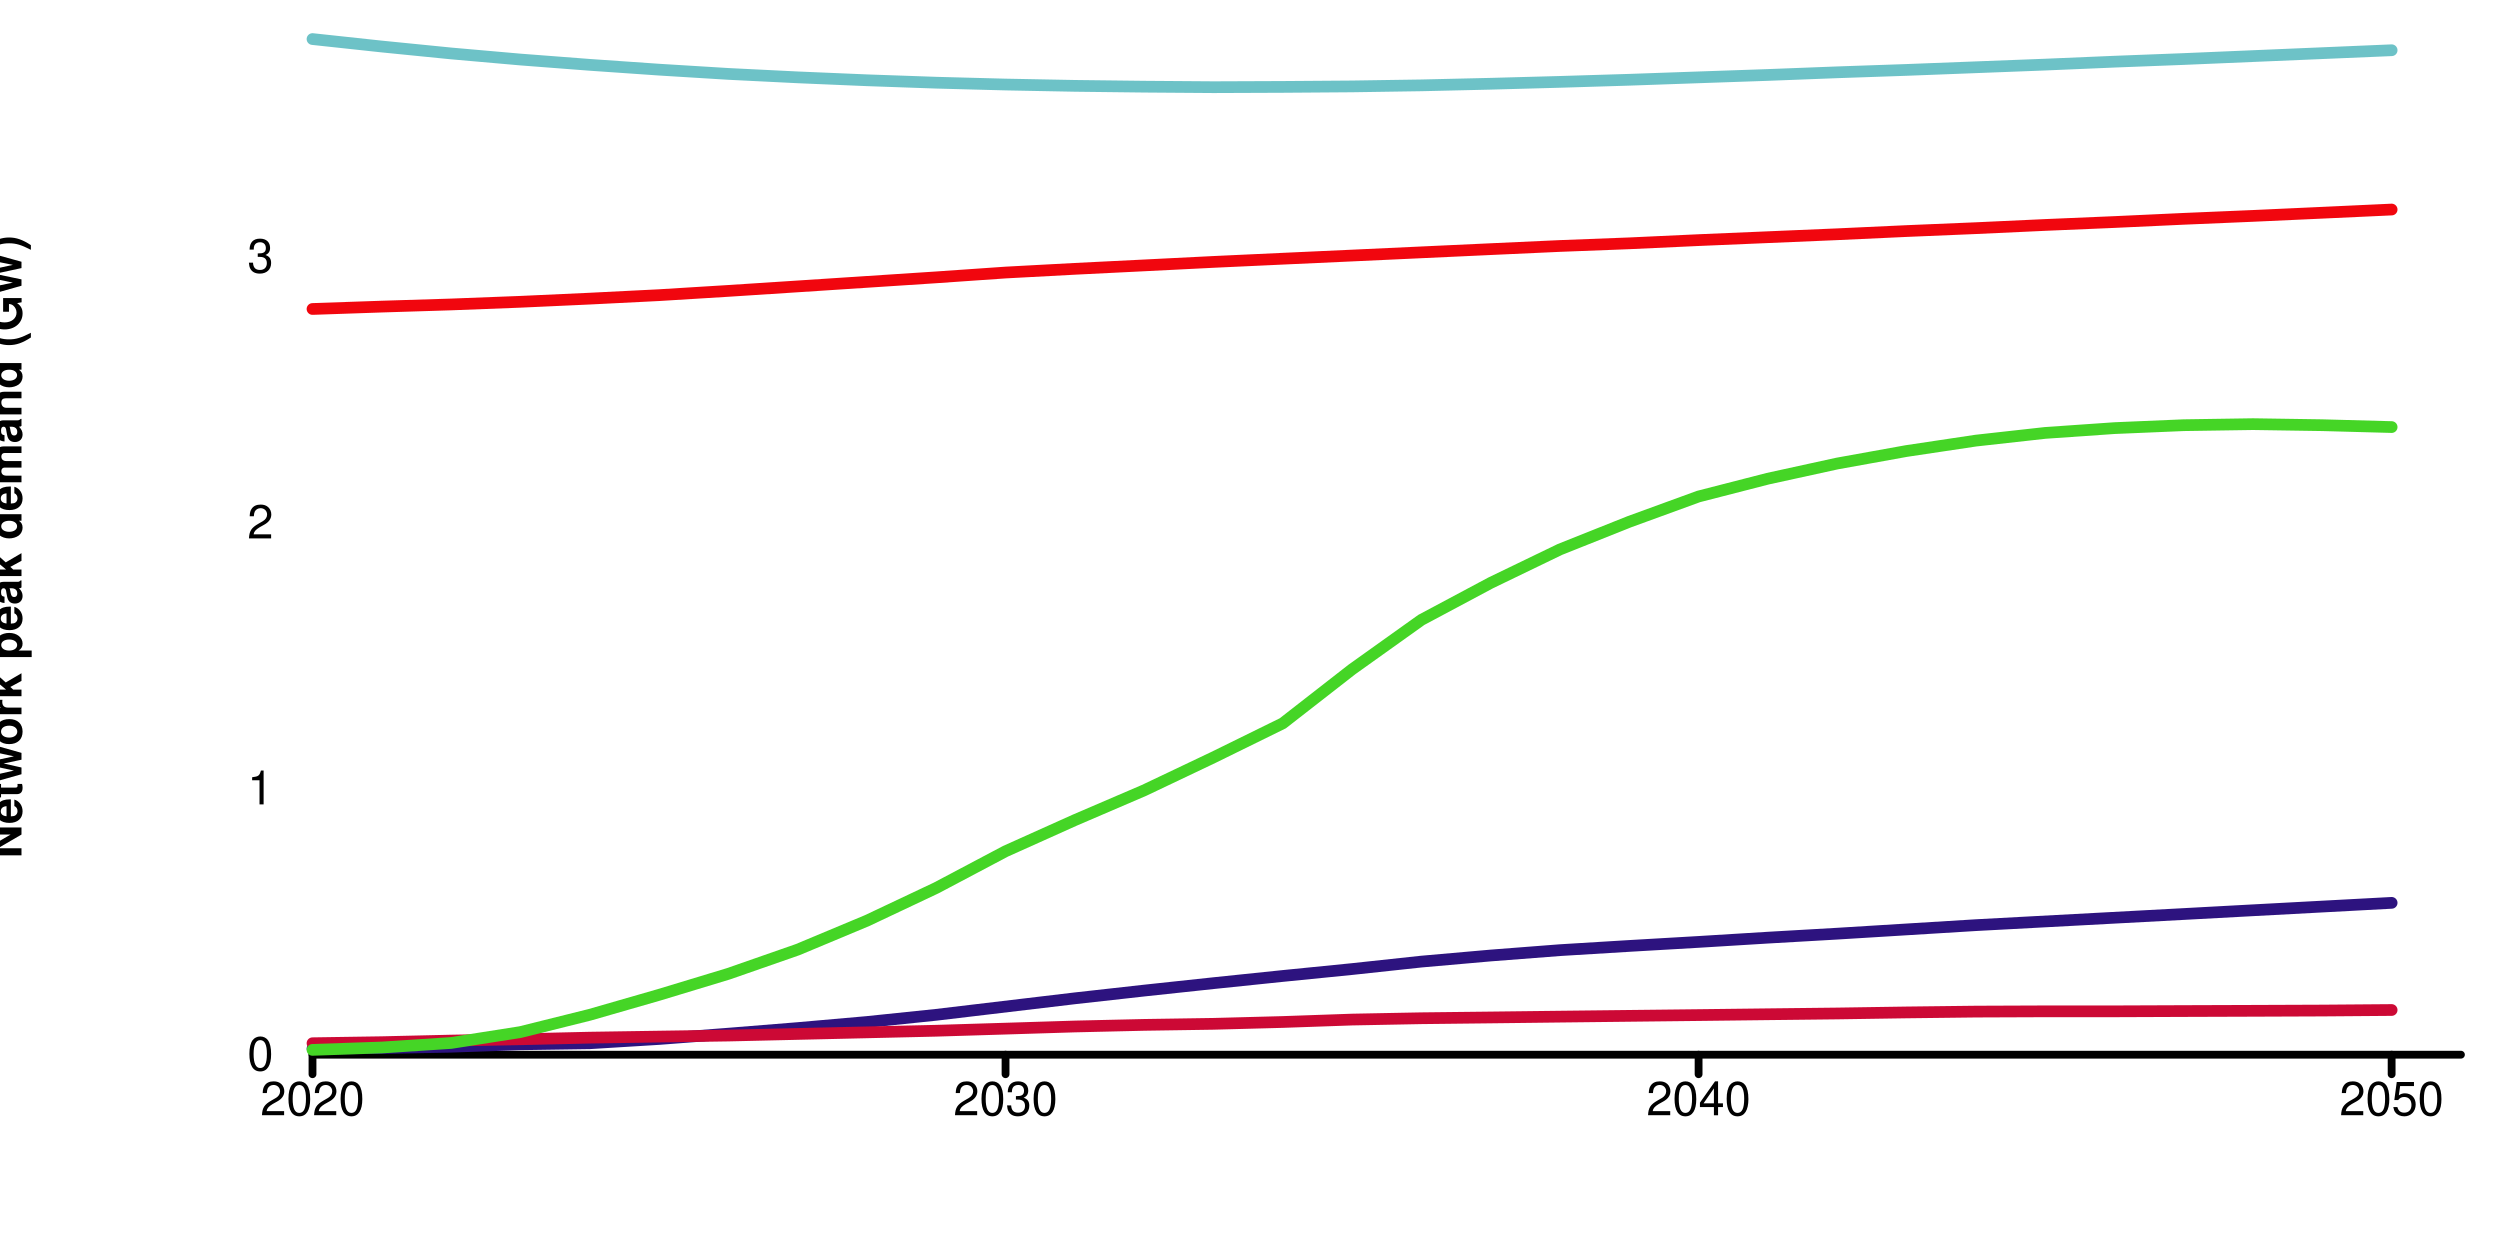
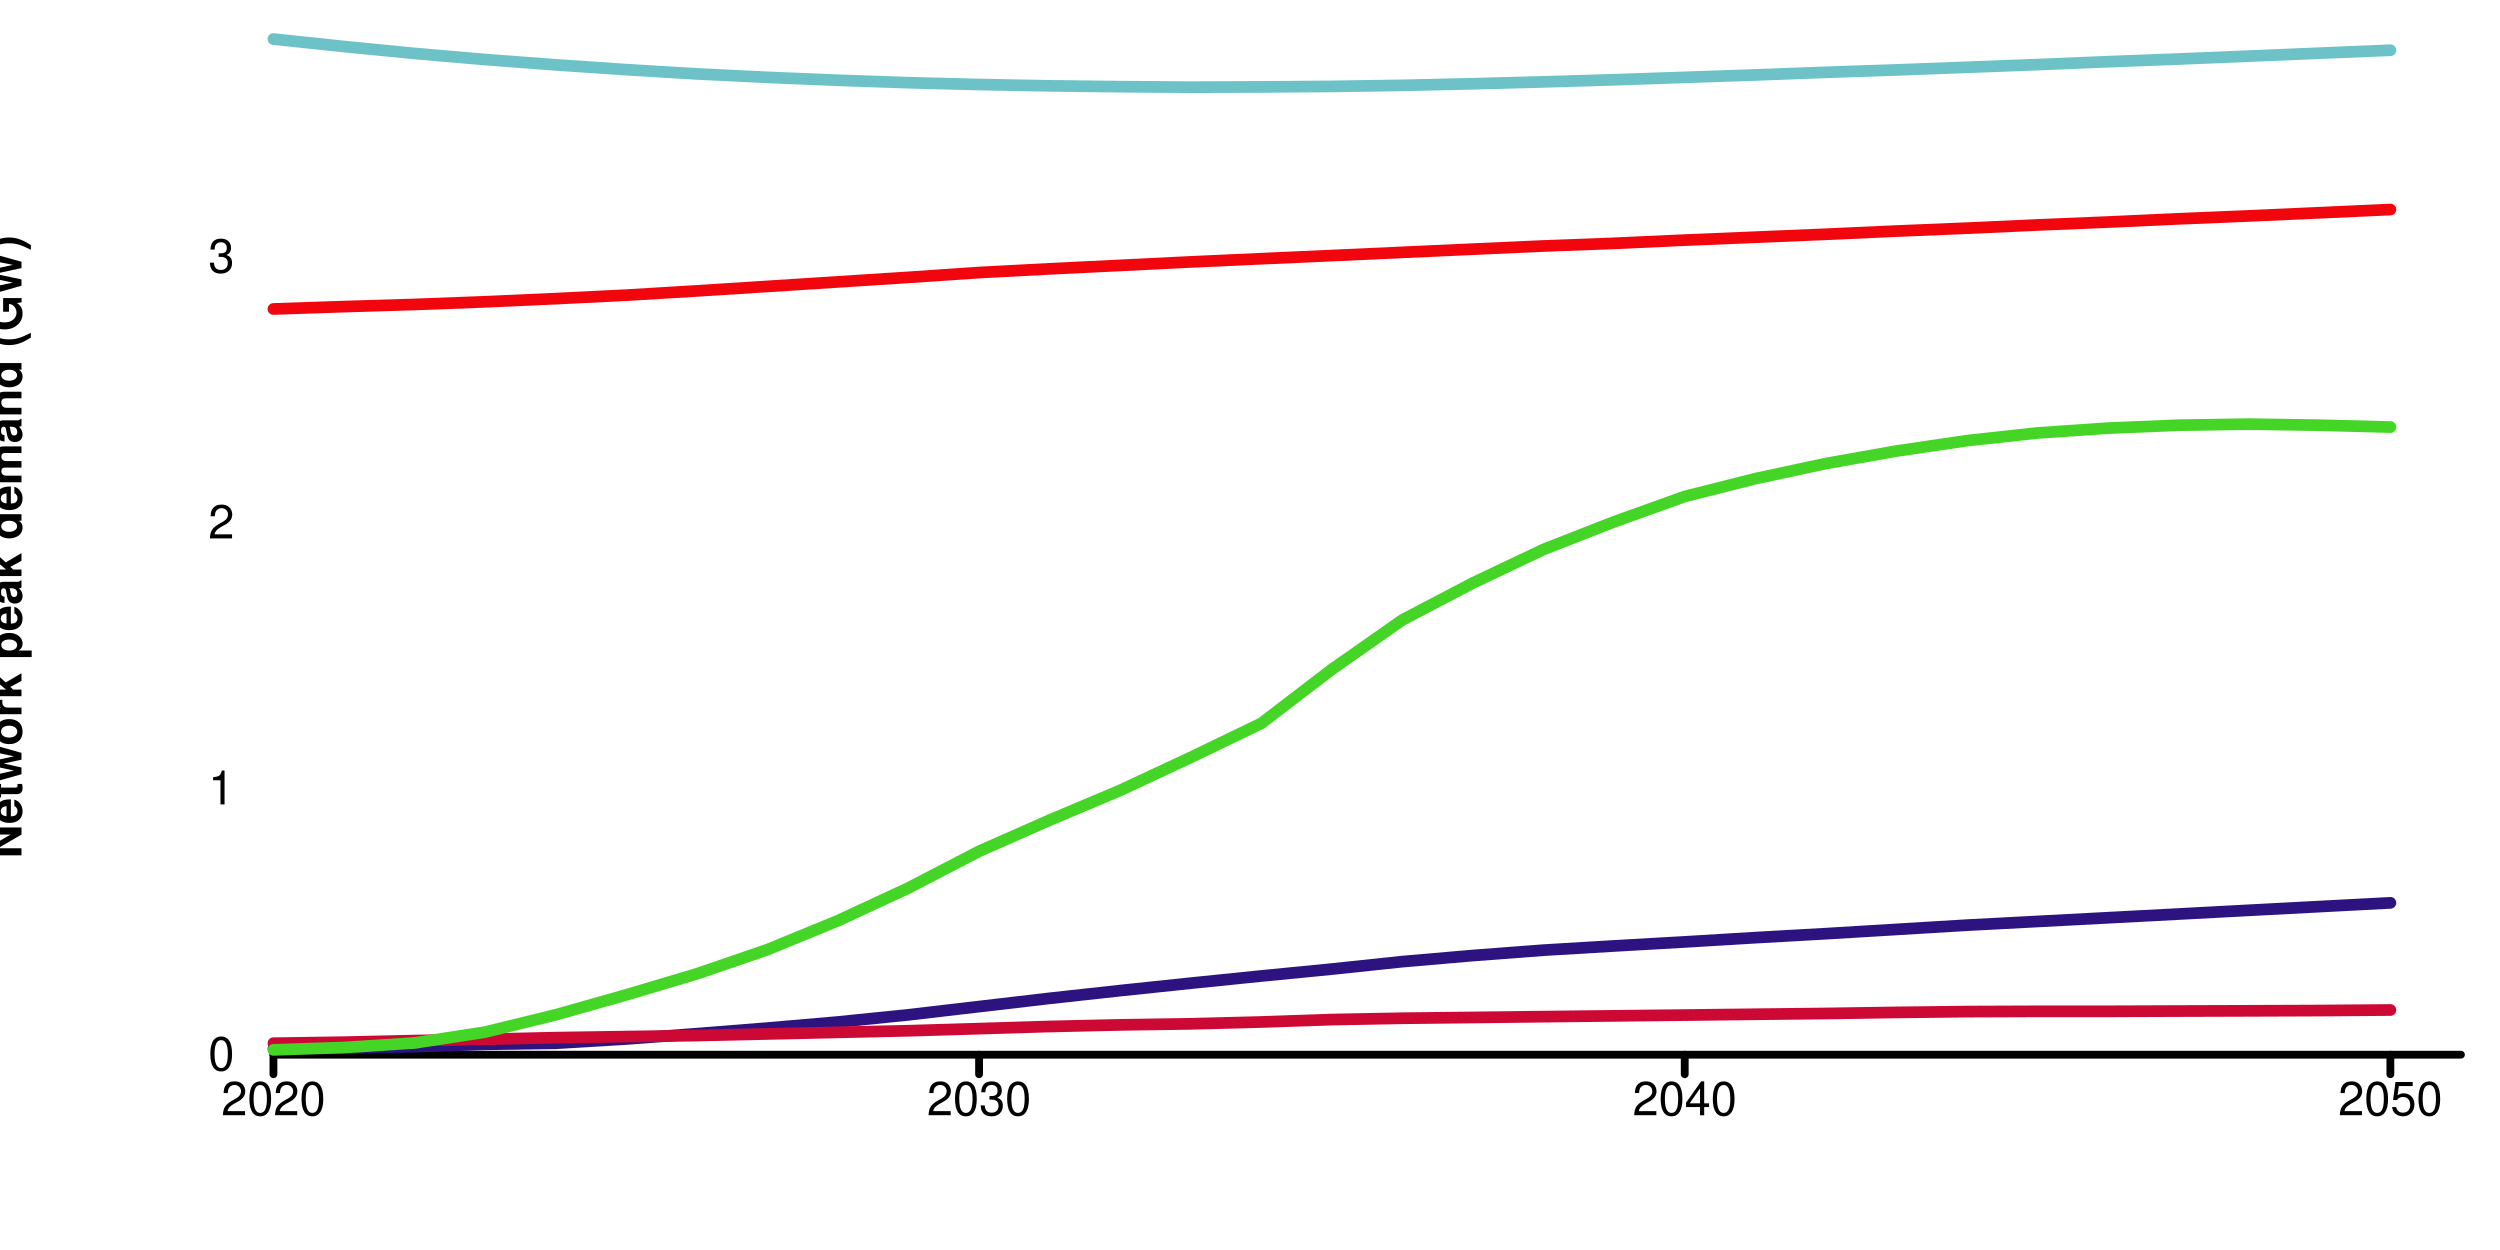
<svg xmlns="http://www.w3.org/2000/svg" width="640" height="320" viewBox="0 0 640 320" style="overflow:display" preserveAspectRatio="xMinYMin meet" overflow="visible">
  <defs>
    <style>
	.data-series path.line { fill-opacity: 0; }
	.data-series path.line.dotted { stroke-dasharray: 12 20 }
	.data-series circle { display: none; }
	.data-series:hover path.line, .data-series.on path.line { stroke-width: 5; }
	.data-series:hover circle, .data-series.on circle { display: inline; }
	.data-series circle:hover, .data-series circle.on { r: 6px!important; fill: black; }
	.grid { font-family: "Helvetica Neue",Helvetica,Arial,"Lucida Grande",sans-serif; }
	.grid line { stroke: rgb(0,0,0); stroke-width: 2; stroke-linecap: round; }
	.grid.grid-x text { text-anchor: middle; dominant-baseline: hanging; transform: translateY(10px); }
	.grid.grid-y text { text-anchor: end; dominant-baseline: middle; transform: translateX(-10px); }
	</style>
  </defs>
  <g class="grid grid-y">
-     <line x1="80" y1="270" x2="630" y2="270" data-left="80" />
-     <text x="80" y="270" text-anchor="end">0</text>
-     <text x="80" y="201.919" text-anchor="end">1</text>
-     <text x="80" y="133.839" text-anchor="end">2</text>
-     <text x="80" y="65.758" text-anchor="end">3</text>
+     <line x1="70" y1="270" x2="630" y2="270" data-left="70" />
+     <text x="70" y="270" text-anchor="end">0</text>
+     <text x="70" y="201.919" text-anchor="end">1</text>
+     <text x="70" y="133.839" text-anchor="end">2</text>
+     <text x="70" y="65.758" text-anchor="end">3</text>
    <text style="text-anchor:middle;dominant-baseline:hanging;font-weight:bold;transform: translateY(140px) rotate(-90deg);">Network peak demand (GW)</text>
  </g>
  <g class="grid grid-x">
-     <line class="tick" x1="80" y1="270" x2="80" y2="275" />
-     <text x="80" y="270" text-anchor="middle">2020</text>
-     <line class="tick" x1="257.419" y1="270" x2="257.419" y2="275" />
-     <text x="257.419" y="270" text-anchor="middle">2030</text>
-     <line class="tick" x1="434.839" y1="270" x2="434.839" y2="275" />
-     <text x="434.839" y="270" text-anchor="middle">2040</text>
-     <line class="tick" x1="612.258" y1="270" x2="612.258" y2="275" />
-     <text x="612.258" y="270" text-anchor="middle">2050</text>
+     <line class="tick" x1="70" y1="270" x2="70" y2="275" />
+     <text x="70" y="270" text-anchor="middle">2020</text>
+     <line class="tick" x1="250.645" y1="270" x2="250.645" y2="275" />
+     <text x="250.645" y="270" text-anchor="middle">2030</text>
+     <line class="tick" x1="431.29" y1="270" x2="431.29" y2="275" />
+     <text x="431.29" y="270" text-anchor="middle">2040</text>
+     <line class="tick" x1="611.935" y1="270" x2="611.935" y2="275" />
+     <text x="611.935" y="270" text-anchor="middle">2050</text>
    <text style="text-anchor:middle;dominant-baseline:hanging;font-weight:bold;transform: translateY(140px) rotate(-90deg);" />
  </g>
  <g data-scenario="domestic" class="data-series">
-     <path d="M 80.00,79.10L 97.74,78.49L 115.48,77.94L 133.23,77.26L 150.97,76.45L 168.71,75.56L 186.45,74.47L 204.19,73.32L 221.94,72.16L 239.68,71.00L 257.42,69.77L 275.16,68.82L 292.90,67.94L 310.65,67.05L 328.39,66.23L 346.13,65.42L 363.87,64.60L 381.61,63.78L 399.35,62.97L 417.10,62.29L 434.84,61.47L 452.58,60.72L 470.32,59.97L 488.06,59.15L 505.81,58.41L 523.55,57.59L 541.29,56.84L 559.03,56.02L 576.77,55.27L 594.52,54.46L 612.26,53.64" id="Domestic" class="line" stroke="#F1060E" stroke-width="3" stroke-linecap="round" />
-     <circle cx="80.00" cy="79.10" data-y="2.804" data-x="2020" r="4" fill="#F1060E" />
-     <circle cx="97.74" cy="78.49" data-y="2.813" data-x="2021" r="4" fill="#F1060E" />
-     <circle cx="115.48" cy="77.94" data-y="2.821" data-x="2022" r="4" fill="#F1060E" />
-     <circle cx="133.23" cy="77.26" data-y="2.831" data-x="2023" r="4" fill="#F1060E" />
-     <circle cx="150.97" cy="76.45" data-y="2.843" data-x="2024" r="4" fill="#F1060E" />
-     <circle cx="168.71" cy="75.56" data-y="2.856" data-x="2025" r="4" fill="#F1060E" />
-     <circle cx="186.45" cy="74.47" data-y="2.872" data-x="2026" r="4" fill="#F1060E" />
-     <circle cx="204.19" cy="73.32" data-y="2.889" data-x="2027" r="4" fill="#F1060E" />
-     <circle cx="221.94" cy="72.16" data-y="2.906" data-x="2028" r="4" fill="#F1060E" />
-     <circle cx="239.68" cy="71.00" data-y="2.923" data-x="2029" r="4" fill="#F1060E" />
-     <circle cx="257.42" cy="69.77" data-y="2.941" data-x="2030" r="4" fill="#F1060E" />
-     <circle cx="275.16" cy="68.82" data-y="2.955" data-x="2031" r="4" fill="#F1060E" />
-     <circle cx="292.90" cy="67.94" data-y="2.968" data-x="2032" r="4" fill="#F1060E" />
-     <circle cx="310.65" cy="67.05" data-y="2.981" data-x="2033" r="4" fill="#F1060E" />
-     <circle cx="328.39" cy="66.23" data-y="2.993" data-x="2034" r="4" fill="#F1060E" />
-     <circle cx="346.13" cy="65.42" data-y="3.005" data-x="2035" r="4" fill="#F1060E" />
-     <circle cx="363.87" cy="64.60" data-y="3.017" data-x="2036" r="4" fill="#F1060E" />
-     <circle cx="381.61" cy="63.78" data-y="3.029" data-x="2037" r="4" fill="#F1060E" />
-     <circle cx="399.35" cy="62.97" data-y="3.041" data-x="2038" r="4" fill="#F1060E" />
-     <circle cx="417.10" cy="62.29" data-y="3.051" data-x="2039" r="4" fill="#F1060E" />
-     <circle cx="434.84" cy="61.47" data-y="3.063" data-x="2040" r="4" fill="#F1060E" />
-     <circle cx="452.58" cy="60.72" data-y="3.074" data-x="2041" r="4" fill="#F1060E" />
-     <circle cx="470.32" cy="59.97" data-y="3.085" data-x="2042" r="4" fill="#F1060E" />
-     <circle cx="488.06" cy="59.15" data-y="3.097" data-x="2043" r="4" fill="#F1060E" />
-     <circle cx="505.81" cy="58.41" data-y="3.108" data-x="2044" r="4" fill="#F1060E" />
-     <circle cx="523.55" cy="57.59" data-y="3.120" data-x="2045" r="4" fill="#F1060E" />
-     <circle cx="541.29" cy="56.84" data-y="3.131" data-x="2046" r="4" fill="#F1060E" />
-     <circle cx="559.03" cy="56.02" data-y="3.143" data-x="2047" r="4" fill="#F1060E" />
-     <circle cx="576.77" cy="55.27" data-y="3.154" data-x="2048" r="4" fill="#F1060E" />
-     <circle cx="594.52" cy="54.46" data-y="3.166" data-x="2049" r="4" fill="#F1060E" />
-     <circle cx="612.26" cy="53.64" data-y="3.178" data-x="2050" r="4" fill="#F1060E" />
+     <path d="M 70.00,79.10L 88.06,78.49L 106.13,77.94L 124.19,77.26L 142.26,76.45L 160.32,75.56L 178.39,74.47L 196.45,73.32L 214.52,72.16L 232.58,71.00L 250.65,69.77L 268.71,68.82L 286.77,67.94L 304.84,67.05L 322.90,66.23L 340.97,65.42L 359.03,64.60L 377.10,63.78L 395.16,62.97L 413.23,62.29L 431.29,61.47L 449.35,60.72L 467.42,59.97L 485.48,59.15L 503.55,58.41L 521.61,57.59L 539.68,56.84L 557.74,56.02L 575.81,55.27L 593.87,54.46L 611.94,53.64" id="Domestic" class="line" stroke="#F1060E" stroke-width="3" stroke-linecap="round" />
+     <circle cx="70.00" cy="79.10" data-y="2.804" data-x="2020" r="4" fill="#F1060E" />
+     <circle cx="88.06" cy="78.49" data-y="2.813" data-x="2021" r="4" fill="#F1060E" />
+     <circle cx="106.13" cy="77.94" data-y="2.821" data-x="2022" r="4" fill="#F1060E" />
+     <circle cx="124.19" cy="77.26" data-y="2.831" data-x="2023" r="4" fill="#F1060E" />
+     <circle cx="142.26" cy="76.45" data-y="2.843" data-x="2024" r="4" fill="#F1060E" />
+     <circle cx="160.32" cy="75.56" data-y="2.856" data-x="2025" r="4" fill="#F1060E" />
+     <circle cx="178.39" cy="74.47" data-y="2.872" data-x="2026" r="4" fill="#F1060E" />
+     <circle cx="196.45" cy="73.32" data-y="2.889" data-x="2027" r="4" fill="#F1060E" />
+     <circle cx="214.52" cy="72.16" data-y="2.906" data-x="2028" r="4" fill="#F1060E" />
+     <circle cx="232.58" cy="71.00" data-y="2.923" data-x="2029" r="4" fill="#F1060E" />
+     <circle cx="250.65" cy="69.77" data-y="2.941" data-x="2030" r="4" fill="#F1060E" />
+     <circle cx="268.71" cy="68.82" data-y="2.955" data-x="2031" r="4" fill="#F1060E" />
+     <circle cx="286.77" cy="67.94" data-y="2.968" data-x="2032" r="4" fill="#F1060E" />
+     <circle cx="304.84" cy="67.05" data-y="2.981" data-x="2033" r="4" fill="#F1060E" />
+     <circle cx="322.90" cy="66.23" data-y="2.993" data-x="2034" r="4" fill="#F1060E" />
+     <circle cx="340.97" cy="65.42" data-y="3.005" data-x="2035" r="4" fill="#F1060E" />
+     <circle cx="359.03" cy="64.60" data-y="3.017" data-x="2036" r="4" fill="#F1060E" />
+     <circle cx="377.10" cy="63.78" data-y="3.029" data-x="2037" r="4" fill="#F1060E" />
+     <circle cx="395.16" cy="62.97" data-y="3.041" data-x="2038" r="4" fill="#F1060E" />
+     <circle cx="413.23" cy="62.29" data-y="3.051" data-x="2039" r="4" fill="#F1060E" />
+     <circle cx="431.29" cy="61.47" data-y="3.063" data-x="2040" r="4" fill="#F1060E" />
+     <circle cx="449.35" cy="60.72" data-y="3.074" data-x="2041" r="4" fill="#F1060E" />
+     <circle cx="467.42" cy="59.97" data-y="3.085" data-x="2042" r="4" fill="#F1060E" />
+     <circle cx="485.48" cy="59.15" data-y="3.097" data-x="2043" r="4" fill="#F1060E" />
+     <circle cx="503.55" cy="58.41" data-y="3.108" data-x="2044" r="4" fill="#F1060E" />
+     <circle cx="521.61" cy="57.59" data-y="3.120" data-x="2045" r="4" fill="#F1060E" />
+     <circle cx="539.68" cy="56.84" data-y="3.131" data-x="2046" r="4" fill="#F1060E" />
+     <circle cx="557.74" cy="56.02" data-y="3.143" data-x="2047" r="4" fill="#F1060E" />
+     <circle cx="575.81" cy="55.27" data-y="3.154" data-x="2048" r="4" fill="#F1060E" />
+     <circle cx="593.87" cy="54.46" data-y="3.166" data-x="2049" r="4" fill="#F1060E" />
+     <circle cx="611.94" cy="53.64" data-y="3.178" data-x="2050" r="4" fill="#F1060E" />
  </g>
  <g data-scenario="i-and-c" class="data-series">
-     <path d="M 80.00,10.00L 97.74,11.91L 115.48,13.68L 133.23,15.24L 150.97,16.60L 168.71,17.83L 186.45,18.92L 204.19,19.80L 221.94,20.55L 239.68,21.17L 257.42,21.64L 275.16,21.98L 292.90,22.19L 310.65,22.32L 328.39,22.25L 346.13,22.12L 363.87,21.85L 381.61,21.44L 399.35,20.96L 417.10,20.42L 434.84,19.80L 452.58,19.19L 470.32,18.51L 488.06,17.90L 505.81,17.22L 523.55,16.54L 541.29,15.79L 559.03,15.11L 576.77,14.36L 594.52,13.61L 612.26,12.86" id="I &amp; C" class="line" stroke="#6DC2C7" stroke-width="3" stroke-linecap="round" />
-     <circle cx="80.00" cy="10.00" data-y="3.819" data-x="2020" r="4" fill="#6DC2C7" />
-     <circle cx="97.74" cy="11.91" data-y="3.791" data-x="2021" r="4" fill="#6DC2C7" />
-     <circle cx="115.48" cy="13.68" data-y="3.765" data-x="2022" r="4" fill="#6DC2C7" />
-     <circle cx="133.23" cy="15.24" data-y="3.742" data-x="2023" r="4" fill="#6DC2C7" />
-     <circle cx="150.97" cy="16.60" data-y="3.722" data-x="2024" r="4" fill="#6DC2C7" />
-     <circle cx="168.71" cy="17.83" data-y="3.704" data-x="2025" r="4" fill="#6DC2C7" />
-     <circle cx="186.45" cy="18.92" data-y="3.688" data-x="2026" r="4" fill="#6DC2C7" />
-     <circle cx="204.19" cy="19.80" data-y="3.675" data-x="2027" r="4" fill="#6DC2C7" />
-     <circle cx="221.94" cy="20.55" data-y="3.664" data-x="2028" r="4" fill="#6DC2C7" />
-     <circle cx="239.68" cy="21.17" data-y="3.655" data-x="2029" r="4" fill="#6DC2C7" />
-     <circle cx="257.42" cy="21.64" data-y="3.648" data-x="2030" r="4" fill="#6DC2C7" />
-     <circle cx="275.16" cy="21.98" data-y="3.643" data-x="2031" r="4" fill="#6DC2C7" />
-     <circle cx="292.90" cy="22.19" data-y="3.640" data-x="2032" r="4" fill="#6DC2C7" />
-     <circle cx="310.65" cy="22.32" data-y="3.638" data-x="2033" r="4" fill="#6DC2C7" />
-     <circle cx="328.39" cy="22.25" data-y="3.639" data-x="2034" r="4" fill="#6DC2C7" />
-     <circle cx="346.13" cy="22.12" data-y="3.641" data-x="2035" r="4" fill="#6DC2C7" />
-     <circle cx="363.87" cy="21.85" data-y="3.645" data-x="2036" r="4" fill="#6DC2C7" />
-     <circle cx="381.61" cy="21.44" data-y="3.651" data-x="2037" r="4" fill="#6DC2C7" />
-     <circle cx="399.35" cy="20.96" data-y="3.658" data-x="2038" r="4" fill="#6DC2C7" />
-     <circle cx="417.10" cy="20.42" data-y="3.666" data-x="2039" r="4" fill="#6DC2C7" />
-     <circle cx="434.84" cy="19.80" data-y="3.675" data-x="2040" r="4" fill="#6DC2C7" />
-     <circle cx="452.58" cy="19.19" data-y="3.684" data-x="2041" r="4" fill="#6DC2C7" />
-     <circle cx="470.32" cy="18.51" data-y="3.694" data-x="2042" r="4" fill="#6DC2C7" />
-     <circle cx="488.06" cy="17.90" data-y="3.703" data-x="2043" r="4" fill="#6DC2C7" />
-     <circle cx="505.81" cy="17.22" data-y="3.713" data-x="2044" r="4" fill="#6DC2C7" />
-     <circle cx="523.55" cy="16.54" data-y="3.723" data-x="2045" r="4" fill="#6DC2C7" />
-     <circle cx="541.29" cy="15.79" data-y="3.734" data-x="2046" r="4" fill="#6DC2C7" />
-     <circle cx="559.03" cy="15.11" data-y="3.744" data-x="2047" r="4" fill="#6DC2C7" />
-     <circle cx="576.77" cy="14.36" data-y="3.755" data-x="2048" r="4" fill="#6DC2C7" />
-     <circle cx="594.52" cy="13.61" data-y="3.766" data-x="2049" r="4" fill="#6DC2C7" />
-     <circle cx="612.26" cy="12.86" data-y="3.777" data-x="2050" r="4" fill="#6DC2C7" />
+     <path d="M 70.00,10.00L 88.06,11.91L 106.13,13.68L 124.19,15.24L 142.26,16.60L 160.32,17.83L 178.39,18.92L 196.45,19.80L 214.52,20.55L 232.58,21.17L 250.65,21.64L 268.71,21.98L 286.77,22.19L 304.84,22.32L 322.90,22.25L 340.97,22.12L 359.03,21.85L 377.10,21.44L 395.16,20.96L 413.23,20.42L 431.29,19.80L 449.35,19.19L 467.42,18.51L 485.48,17.90L 503.55,17.22L 521.61,16.54L 539.68,15.79L 557.74,15.11L 575.81,14.36L 593.87,13.61L 611.94,12.86" id="I &amp; C" class="line" stroke="#6DC2C7" stroke-width="3" stroke-linecap="round" />
+     <circle cx="70.00" cy="10.00" data-y="3.819" data-x="2020" r="4" fill="#6DC2C7" />
+     <circle cx="88.06" cy="11.91" data-y="3.791" data-x="2021" r="4" fill="#6DC2C7" />
+     <circle cx="106.13" cy="13.68" data-y="3.765" data-x="2022" r="4" fill="#6DC2C7" />
+     <circle cx="124.19" cy="15.24" data-y="3.742" data-x="2023" r="4" fill="#6DC2C7" />
+     <circle cx="142.26" cy="16.60" data-y="3.722" data-x="2024" r="4" fill="#6DC2C7" />
+     <circle cx="160.32" cy="17.83" data-y="3.704" data-x="2025" r="4" fill="#6DC2C7" />
+     <circle cx="178.39" cy="18.92" data-y="3.688" data-x="2026" r="4" fill="#6DC2C7" />
+     <circle cx="196.45" cy="19.80" data-y="3.675" data-x="2027" r="4" fill="#6DC2C7" />
+     <circle cx="214.52" cy="20.55" data-y="3.664" data-x="2028" r="4" fill="#6DC2C7" />
+     <circle cx="232.58" cy="21.17" data-y="3.655" data-x="2029" r="4" fill="#6DC2C7" />
+     <circle cx="250.65" cy="21.64" data-y="3.648" data-x="2030" r="4" fill="#6DC2C7" />
+     <circle cx="268.71" cy="21.98" data-y="3.643" data-x="2031" r="4" fill="#6DC2C7" />
+     <circle cx="286.77" cy="22.19" data-y="3.640" data-x="2032" r="4" fill="#6DC2C7" />
+     <circle cx="304.84" cy="22.32" data-y="3.638" data-x="2033" r="4" fill="#6DC2C7" />
+     <circle cx="322.90" cy="22.25" data-y="3.639" data-x="2034" r="4" fill="#6DC2C7" />
+     <circle cx="340.97" cy="22.12" data-y="3.641" data-x="2035" r="4" fill="#6DC2C7" />
+     <circle cx="359.03" cy="21.85" data-y="3.645" data-x="2036" r="4" fill="#6DC2C7" />
+     <circle cx="377.10" cy="21.44" data-y="3.651" data-x="2037" r="4" fill="#6DC2C7" />
+     <circle cx="395.16" cy="20.96" data-y="3.658" data-x="2038" r="4" fill="#6DC2C7" />
+     <circle cx="413.23" cy="20.42" data-y="3.666" data-x="2039" r="4" fill="#6DC2C7" />
+     <circle cx="431.29" cy="19.80" data-y="3.675" data-x="2040" r="4" fill="#6DC2C7" />
+     <circle cx="449.35" cy="19.19" data-y="3.684" data-x="2041" r="4" fill="#6DC2C7" />
+     <circle cx="467.42" cy="18.51" data-y="3.694" data-x="2042" r="4" fill="#6DC2C7" />
+     <circle cx="485.48" cy="17.90" data-y="3.703" data-x="2043" r="4" fill="#6DC2C7" />
+     <circle cx="503.55" cy="17.22" data-y="3.713" data-x="2044" r="4" fill="#6DC2C7" />
+     <circle cx="521.61" cy="16.54" data-y="3.723" data-x="2045" r="4" fill="#6DC2C7" />
+     <circle cx="539.68" cy="15.79" data-y="3.734" data-x="2046" r="4" fill="#6DC2C7" />
+     <circle cx="557.74" cy="15.11" data-y="3.744" data-x="2047" r="4" fill="#6DC2C7" />
+     <circle cx="575.81" cy="14.36" data-y="3.755" data-x="2048" r="4" fill="#6DC2C7" />
+     <circle cx="593.87" cy="13.61" data-y="3.766" data-x="2049" r="4" fill="#6DC2C7" />
+     <circle cx="611.94" cy="12.86" data-y="3.777" data-x="2050" r="4" fill="#6DC2C7" />
  </g>
  <g data-scenario="heat-pumps---domestic" class="data-series">
-     <path d="M 80.00,268.43L 97.74,268.30L 115.48,267.96L 133.23,267.34L 150.97,267.07L 168.71,265.98L 186.45,264.62L 204.19,263.19L 221.94,261.63L 239.68,259.79L 257.42,257.68L 275.16,255.57L 292.90,253.59L 310.65,251.69L 328.39,249.85L 346.13,248.08L 363.87,246.17L 381.61,244.61L 399.35,243.24L 417.10,242.16L 434.84,241.13L 452.58,240.04L 470.32,239.02L 488.06,237.93L 505.81,236.84L 523.55,235.89L 541.29,234.94L 559.03,233.99L 576.77,233.03L 594.52,232.08L 612.26,231.13" id="Heat pumps - domestic" class="line" stroke="#2D137F" stroke-width="3" stroke-linecap="round" />
-     <circle cx="80.00" cy="268.43" data-y="0.023" data-x="2020" r="4" fill="#2D137F" />
-     <circle cx="97.74" cy="268.30" data-y="0.025" data-x="2021" r="4" fill="#2D137F" />
-     <circle cx="115.48" cy="267.96" data-y="0.030" data-x="2022" r="4" fill="#2D137F" />
-     <circle cx="133.23" cy="267.34" data-y="0.039" data-x="2023" r="4" fill="#2D137F" />
-     <circle cx="150.97" cy="267.07" data-y="0.043" data-x="2024" r="4" fill="#2D137F" />
-     <circle cx="168.71" cy="265.98" data-y="0.059" data-x="2025" r="4" fill="#2D137F" />
-     <circle cx="186.45" cy="264.62" data-y="0.079" data-x="2026" r="4" fill="#2D137F" />
-     <circle cx="204.19" cy="263.19" data-y="0.100" data-x="2027" r="4" fill="#2D137F" />
-     <circle cx="221.94" cy="261.63" data-y="0.123" data-x="2028" r="4" fill="#2D137F" />
-     <circle cx="239.68" cy="259.79" data-y="0.150" data-x="2029" r="4" fill="#2D137F" />
-     <circle cx="257.42" cy="257.68" data-y="0.181" data-x="2030" r="4" fill="#2D137F" />
-     <circle cx="275.16" cy="255.57" data-y="0.212" data-x="2031" r="4" fill="#2D137F" />
-     <circle cx="292.90" cy="253.59" data-y="0.241" data-x="2032" r="4" fill="#2D137F" />
-     <circle cx="310.65" cy="251.69" data-y="0.269" data-x="2033" r="4" fill="#2D137F" />
-     <circle cx="328.39" cy="249.85" data-y="0.296" data-x="2034" r="4" fill="#2D137F" />
-     <circle cx="346.13" cy="248.08" data-y="0.322" data-x="2035" r="4" fill="#2D137F" />
-     <circle cx="363.87" cy="246.17" data-y="0.350" data-x="2036" r="4" fill="#2D137F" />
-     <circle cx="381.61" cy="244.61" data-y="0.373" data-x="2037" r="4" fill="#2D137F" />
-     <circle cx="399.35" cy="243.24" data-y="0.393" data-x="2038" r="4" fill="#2D137F" />
-     <circle cx="417.10" cy="242.16" data-y="0.409" data-x="2039" r="4" fill="#2D137F" />
-     <circle cx="434.84" cy="241.13" data-y="0.424" data-x="2040" r="4" fill="#2D137F" />
-     <circle cx="452.58" cy="240.04" data-y="0.440" data-x="2041" r="4" fill="#2D137F" />
-     <circle cx="470.32" cy="239.02" data-y="0.455" data-x="2042" r="4" fill="#2D137F" />
-     <circle cx="488.06" cy="237.93" data-y="0.471" data-x="2043" r="4" fill="#2D137F" />
-     <circle cx="505.81" cy="236.84" data-y="0.487" data-x="2044" r="4" fill="#2D137F" />
-     <circle cx="523.55" cy="235.89" data-y="0.501" data-x="2045" r="4" fill="#2D137F" />
-     <circle cx="541.29" cy="234.94" data-y="0.515" data-x="2046" r="4" fill="#2D137F" />
-     <circle cx="559.03" cy="233.99" data-y="0.529" data-x="2047" r="4" fill="#2D137F" />
-     <circle cx="576.77" cy="233.03" data-y="0.543" data-x="2048" r="4" fill="#2D137F" />
-     <circle cx="594.52" cy="232.08" data-y="0.557" data-x="2049" r="4" fill="#2D137F" />
-     <circle cx="612.26" cy="231.13" data-y="0.571" data-x="2050" r="4" fill="#2D137F" />
+     <path d="M 70.00,268.43L 88.06,268.30L 106.13,267.96L 124.19,267.34L 142.26,267.07L 160.32,265.98L 178.39,264.62L 196.45,263.19L 214.52,261.63L 232.58,259.79L 250.65,257.68L 268.71,255.57L 286.77,253.59L 304.84,251.69L 322.90,249.85L 340.97,248.08L 359.03,246.17L 377.10,244.61L 395.16,243.24L 413.23,242.16L 431.29,241.13L 449.35,240.04L 467.42,239.02L 485.48,237.93L 503.55,236.84L 521.61,235.89L 539.68,234.94L 557.74,233.99L 575.81,233.03L 593.87,232.08L 611.94,231.13" id="Heat pumps - domestic" class="line" stroke="#2D137F" stroke-width="3" stroke-linecap="round" />
+     <circle cx="70.00" cy="268.43" data-y="0.023" data-x="2020" r="4" fill="#2D137F" />
+     <circle cx="88.06" cy="268.30" data-y="0.025" data-x="2021" r="4" fill="#2D137F" />
+     <circle cx="106.13" cy="267.96" data-y="0.030" data-x="2022" r="4" fill="#2D137F" />
+     <circle cx="124.19" cy="267.34" data-y="0.039" data-x="2023" r="4" fill="#2D137F" />
+     <circle cx="142.26" cy="267.07" data-y="0.043" data-x="2024" r="4" fill="#2D137F" />
+     <circle cx="160.32" cy="265.98" data-y="0.059" data-x="2025" r="4" fill="#2D137F" />
+     <circle cx="178.39" cy="264.62" data-y="0.079" data-x="2026" r="4" fill="#2D137F" />
+     <circle cx="196.45" cy="263.19" data-y="0.100" data-x="2027" r="4" fill="#2D137F" />
+     <circle cx="214.52" cy="261.63" data-y="0.123" data-x="2028" r="4" fill="#2D137F" />
+     <circle cx="232.58" cy="259.79" data-y="0.150" data-x="2029" r="4" fill="#2D137F" />
+     <circle cx="250.65" cy="257.68" data-y="0.181" data-x="2030" r="4" fill="#2D137F" />
+     <circle cx="268.71" cy="255.57" data-y="0.212" data-x="2031" r="4" fill="#2D137F" />
+     <circle cx="286.77" cy="253.59" data-y="0.241" data-x="2032" r="4" fill="#2D137F" />
+     <circle cx="304.84" cy="251.69" data-y="0.269" data-x="2033" r="4" fill="#2D137F" />
+     <circle cx="322.90" cy="249.85" data-y="0.296" data-x="2034" r="4" fill="#2D137F" />
+     <circle cx="340.97" cy="248.08" data-y="0.322" data-x="2035" r="4" fill="#2D137F" />
+     <circle cx="359.03" cy="246.17" data-y="0.350" data-x="2036" r="4" fill="#2D137F" />
+     <circle cx="377.10" cy="244.61" data-y="0.373" data-x="2037" r="4" fill="#2D137F" />
+     <circle cx="395.16" cy="243.24" data-y="0.393" data-x="2038" r="4" fill="#2D137F" />
+     <circle cx="413.23" cy="242.16" data-y="0.409" data-x="2039" r="4" fill="#2D137F" />
+     <circle cx="431.29" cy="241.13" data-y="0.424" data-x="2040" r="4" fill="#2D137F" />
+     <circle cx="449.35" cy="240.04" data-y="0.440" data-x="2041" r="4" fill="#2D137F" />
+     <circle cx="467.42" cy="239.02" data-y="0.455" data-x="2042" r="4" fill="#2D137F" />
+     <circle cx="485.48" cy="237.93" data-y="0.471" data-x="2043" r="4" fill="#2D137F" />
+     <circle cx="503.55" cy="236.84" data-y="0.487" data-x="2044" r="4" fill="#2D137F" />
+     <circle cx="521.61" cy="235.89" data-y="0.501" data-x="2045" r="4" fill="#2D137F" />
+     <circle cx="539.68" cy="234.94" data-y="0.515" data-x="2046" r="4" fill="#2D137F" />
+     <circle cx="557.74" cy="233.99" data-y="0.529" data-x="2047" r="4" fill="#2D137F" />
+     <circle cx="575.81" cy="233.03" data-y="0.543" data-x="2048" r="4" fill="#2D137F" />
+     <circle cx="593.87" cy="232.08" data-y="0.557" data-x="2049" r="4" fill="#2D137F" />
+     <circle cx="611.94" cy="231.13" data-y="0.571" data-x="2050" r="4" fill="#2D137F" />
  </g>
  <g data-scenario="heat-pumps---i-and-c" class="data-series">
-     <path d="M 80.00,267.07L 97.74,266.80L 115.48,266.39L 133.23,266.05L 150.97,265.64L 168.71,265.37L 186.45,265.10L 204.19,264.69L 221.94,264.28L 239.68,263.87L 257.42,263.33L 275.16,262.78L 292.90,262.37L 310.65,262.10L 328.39,261.63L 346.13,261.01L 363.87,260.67L 381.61,260.47L 399.35,260.26L 417.10,260.06L 434.84,259.86L 452.58,259.65L 470.32,259.45L 488.06,259.18L 505.81,258.97L 523.55,258.90L 541.29,258.90L 559.03,258.83L 576.77,258.77L 594.52,258.70L 612.26,258.56" id="Heat pumps - I &amp; C" class="line" stroke="#cc0935" stroke-width="3" stroke-linecap="round" />
-     <circle cx="80.00" cy="267.07" data-y="0.043" data-x="2020" r="4" fill="#cc0935" />
-     <circle cx="97.74" cy="266.80" data-y="0.047" data-x="2021" r="4" fill="#cc0935" />
-     <circle cx="115.48" cy="266.39" data-y="0.053" data-x="2022" r="4" fill="#cc0935" />
-     <circle cx="133.23" cy="266.05" data-y="0.058" data-x="2023" r="4" fill="#cc0935" />
-     <circle cx="150.97" cy="265.64" data-y="0.064" data-x="2024" r="4" fill="#cc0935" />
-     <circle cx="168.71" cy="265.37" data-y="0.068" data-x="2025" r="4" fill="#cc0935" />
-     <circle cx="186.45" cy="265.10" data-y="0.072" data-x="2026" r="4" fill="#cc0935" />
-     <circle cx="204.19" cy="264.69" data-y="0.078" data-x="2027" r="4" fill="#cc0935" />
-     <circle cx="221.94" cy="264.28" data-y="0.084" data-x="2028" r="4" fill="#cc0935" />
-     <circle cx="239.68" cy="263.87" data-y="0.090" data-x="2029" r="4" fill="#cc0935" />
-     <circle cx="257.42" cy="263.33" data-y="0.098" data-x="2030" r="4" fill="#cc0935" />
-     <circle cx="275.16" cy="262.78" data-y="0.106" data-x="2031" r="4" fill="#cc0935" />
-     <circle cx="292.90" cy="262.37" data-y="0.112" data-x="2032" r="4" fill="#cc0935" />
-     <circle cx="310.65" cy="262.10" data-y="0.116" data-x="2033" r="4" fill="#cc0935" />
-     <circle cx="328.39" cy="261.63" data-y="0.123" data-x="2034" r="4" fill="#cc0935" />
-     <circle cx="346.13" cy="261.01" data-y="0.132" data-x="2035" r="4" fill="#cc0935" />
-     <circle cx="363.87" cy="260.67" data-y="0.137" data-x="2036" r="4" fill="#cc0935" />
-     <circle cx="381.61" cy="260.47" data-y="0.140" data-x="2037" r="4" fill="#cc0935" />
-     <circle cx="399.35" cy="260.26" data-y="0.143" data-x="2038" r="4" fill="#cc0935" />
-     <circle cx="417.10" cy="260.06" data-y="0.146" data-x="2039" r="4" fill="#cc0935" />
-     <circle cx="434.84" cy="259.86" data-y="0.149" data-x="2040" r="4" fill="#cc0935" />
-     <circle cx="452.58" cy="259.65" data-y="0.152" data-x="2041" r="4" fill="#cc0935" />
-     <circle cx="470.32" cy="259.45" data-y="0.155" data-x="2042" r="4" fill="#cc0935" />
-     <circle cx="488.06" cy="259.18" data-y="0.159" data-x="2043" r="4" fill="#cc0935" />
-     <circle cx="505.81" cy="258.97" data-y="0.162" data-x="2044" r="4" fill="#cc0935" />
-     <circle cx="523.55" cy="258.90" data-y="0.163" data-x="2045" r="4" fill="#cc0935" />
-     <circle cx="541.29" cy="258.90" data-y="0.163" data-x="2046" r="4" fill="#cc0935" />
-     <circle cx="559.03" cy="258.83" data-y="0.164" data-x="2047" r="4" fill="#cc0935" />
-     <circle cx="576.77" cy="258.77" data-y="0.165" data-x="2048" r="4" fill="#cc0935" />
-     <circle cx="594.52" cy="258.70" data-y="0.166" data-x="2049" r="4" fill="#cc0935" />
-     <circle cx="612.26" cy="258.56" data-y="0.168" data-x="2050" r="4" fill="#cc0935" />
+     <path d="M 70.00,267.07L 88.06,266.80L 106.13,266.39L 124.19,266.05L 142.26,265.64L 160.32,265.37L 178.39,265.10L 196.45,264.69L 214.52,264.28L 232.58,263.87L 250.65,263.33L 268.71,262.78L 286.77,262.37L 304.84,262.10L 322.90,261.63L 340.97,261.01L 359.03,260.67L 377.10,260.47L 395.16,260.26L 413.23,260.06L 431.29,259.86L 449.35,259.65L 467.42,259.45L 485.48,259.18L 503.55,258.97L 521.61,258.90L 539.68,258.90L 557.74,258.83L 575.81,258.77L 593.87,258.70L 611.94,258.56" id="Heat pumps - I &amp; C" class="line" stroke="#cc0935" stroke-width="3" stroke-linecap="round" />
+     <circle cx="70.00" cy="267.07" data-y="0.043" data-x="2020" r="4" fill="#cc0935" />
+     <circle cx="88.06" cy="266.80" data-y="0.047" data-x="2021" r="4" fill="#cc0935" />
+     <circle cx="106.13" cy="266.39" data-y="0.053" data-x="2022" r="4" fill="#cc0935" />
+     <circle cx="124.19" cy="266.05" data-y="0.058" data-x="2023" r="4" fill="#cc0935" />
+     <circle cx="142.26" cy="265.64" data-y="0.064" data-x="2024" r="4" fill="#cc0935" />
+     <circle cx="160.32" cy="265.37" data-y="0.068" data-x="2025" r="4" fill="#cc0935" />
+     <circle cx="178.39" cy="265.10" data-y="0.072" data-x="2026" r="4" fill="#cc0935" />
+     <circle cx="196.45" cy="264.69" data-y="0.078" data-x="2027" r="4" fill="#cc0935" />
+     <circle cx="214.52" cy="264.28" data-y="0.084" data-x="2028" r="4" fill="#cc0935" />
+     <circle cx="232.58" cy="263.87" data-y="0.090" data-x="2029" r="4" fill="#cc0935" />
+     <circle cx="250.65" cy="263.33" data-y="0.098" data-x="2030" r="4" fill="#cc0935" />
+     <circle cx="268.71" cy="262.78" data-y="0.106" data-x="2031" r="4" fill="#cc0935" />
+     <circle cx="286.77" cy="262.37" data-y="0.112" data-x="2032" r="4" fill="#cc0935" />
+     <circle cx="304.84" cy="262.10" data-y="0.116" data-x="2033" r="4" fill="#cc0935" />
+     <circle cx="322.90" cy="261.63" data-y="0.123" data-x="2034" r="4" fill="#cc0935" />
+     <circle cx="340.97" cy="261.01" data-y="0.132" data-x="2035" r="4" fill="#cc0935" />
+     <circle cx="359.03" cy="260.67" data-y="0.137" data-x="2036" r="4" fill="#cc0935" />
+     <circle cx="377.10" cy="260.47" data-y="0.140" data-x="2037" r="4" fill="#cc0935" />
+     <circle cx="395.16" cy="260.26" data-y="0.143" data-x="2038" r="4" fill="#cc0935" />
+     <circle cx="413.23" cy="260.06" data-y="0.146" data-x="2039" r="4" fill="#cc0935" />
+     <circle cx="431.29" cy="259.86" data-y="0.149" data-x="2040" r="4" fill="#cc0935" />
+     <circle cx="449.35" cy="259.65" data-y="0.152" data-x="2041" r="4" fill="#cc0935" />
+     <circle cx="467.42" cy="259.45" data-y="0.155" data-x="2042" r="4" fill="#cc0935" />
+     <circle cx="485.48" cy="259.18" data-y="0.159" data-x="2043" r="4" fill="#cc0935" />
+     <circle cx="503.55" cy="258.97" data-y="0.162" data-x="2044" r="4" fill="#cc0935" />
+     <circle cx="521.61" cy="258.90" data-y="0.163" data-x="2045" r="4" fill="#cc0935" />
+     <circle cx="539.68" cy="258.90" data-y="0.163" data-x="2046" r="4" fill="#cc0935" />
+     <circle cx="557.74" cy="258.83" data-y="0.164" data-x="2047" r="4" fill="#cc0935" />
+     <circle cx="575.81" cy="258.77" data-y="0.165" data-x="2048" r="4" fill="#cc0935" />
+     <circle cx="593.87" cy="258.70" data-y="0.166" data-x="2049" r="4" fill="#cc0935" />
+     <circle cx="611.94" cy="258.56" data-y="0.168" data-x="2050" r="4" fill="#cc0935" />
  </g>
  <g data-scenario="ev" class="data-series">
-     <path d="M 80.00,268.77L 97.74,268.16L 115.48,267.00L 133.23,264.21L 150.97,259.79L 168.71,254.68L 186.45,249.30L 204.19,243.11L 221.94,235.69L 239.68,227.31L 257.42,217.92L 275.16,209.95L 292.90,202.33L 310.65,193.89L 328.39,185.17L 346.13,171.35L 363.87,158.69L 381.61,149.22L 399.35,140.65L 417.10,133.57L 434.84,127.10L 452.58,122.54L 470.32,118.66L 488.06,115.46L 505.81,112.80L 523.55,110.83L 541.29,109.60L 559.03,108.85L 576.77,108.58L 594.52,108.85L 612.26,109.33" id="EV" class="line" stroke="#45D526" stroke-width="3" stroke-linecap="round" />
-     <circle cx="80.00" cy="268.77" data-y="0.018" data-x="2020" r="4" fill="#45D526" />
-     <circle cx="97.74" cy="268.16" data-y="0.027" data-x="2021" r="4" fill="#45D526" />
-     <circle cx="115.48" cy="267.00" data-y="0.044" data-x="2022" r="4" fill="#45D526" />
-     <circle cx="133.23" cy="264.21" data-y="0.085" data-x="2023" r="4" fill="#45D526" />
-     <circle cx="150.97" cy="259.79" data-y="0.150" data-x="2024" r="4" fill="#45D526" />
-     <circle cx="168.71" cy="254.68" data-y="0.225" data-x="2025" r="4" fill="#45D526" />
-     <circle cx="186.45" cy="249.30" data-y="0.304" data-x="2026" r="4" fill="#45D526" />
-     <circle cx="204.19" cy="243.11" data-y="0.395" data-x="2027" r="4" fill="#45D526" />
-     <circle cx="221.94" cy="235.69" data-y="0.504" data-x="2028" r="4" fill="#45D526" />
-     <circle cx="239.68" cy="227.31" data-y="0.627" data-x="2029" r="4" fill="#45D526" />
-     <circle cx="257.42" cy="217.92" data-y="0.765" data-x="2030" r="4" fill="#45D526" />
-     <circle cx="275.16" cy="209.95" data-y="0.882" data-x="2031" r="4" fill="#45D526" />
-     <circle cx="292.90" cy="202.33" data-y="0.994" data-x="2032" r="4" fill="#45D526" />
-     <circle cx="310.65" cy="193.89" data-y="1.118" data-x="2033" r="4" fill="#45D526" />
-     <circle cx="328.39" cy="185.17" data-y="1.246" data-x="2034" r="4" fill="#45D526" />
-     <circle cx="346.13" cy="171.35" data-y="1.449" data-x="2035" r="4" fill="#45D526" />
-     <circle cx="363.87" cy="158.69" data-y="1.635" data-x="2036" r="4" fill="#45D526" />
-     <circle cx="381.61" cy="149.22" data-y="1.774" data-x="2037" r="4" fill="#45D526" />
-     <circle cx="399.35" cy="140.65" data-y="1.900" data-x="2038" r="4" fill="#45D526" />
-     <circle cx="417.10" cy="133.57" data-y="2.004" data-x="2039" r="4" fill="#45D526" />
-     <circle cx="434.84" cy="127.10" data-y="2.099" data-x="2040" r="4" fill="#45D526" />
-     <circle cx="452.58" cy="122.54" data-y="2.166" data-x="2041" r="4" fill="#45D526" />
-     <circle cx="470.32" cy="118.66" data-y="2.223" data-x="2042" r="4" fill="#45D526" />
-     <circle cx="488.06" cy="115.46" data-y="2.270" data-x="2043" r="4" fill="#45D526" />
-     <circle cx="505.81" cy="112.80" data-y="2.309" data-x="2044" r="4" fill="#45D526" />
-     <circle cx="523.55" cy="110.83" data-y="2.338" data-x="2045" r="4" fill="#45D526" />
-     <circle cx="541.29" cy="109.60" data-y="2.356" data-x="2046" r="4" fill="#45D526" />
-     <circle cx="559.03" cy="108.85" data-y="2.367" data-x="2047" r="4" fill="#45D526" />
-     <circle cx="576.77" cy="108.58" data-y="2.371" data-x="2048" r="4" fill="#45D526" />
-     <circle cx="594.52" cy="108.85" data-y="2.367" data-x="2049" r="4" fill="#45D526" />
-     <circle cx="612.26" cy="109.33" data-y="2.360" data-x="2050" r="4" fill="#45D526" />
+     <path d="M 70.00,268.77L 88.06,268.16L 106.13,267.00L 124.19,264.21L 142.26,259.79L 160.32,254.68L 178.39,249.30L 196.45,243.11L 214.52,235.69L 232.58,227.31L 250.65,217.92L 268.71,209.95L 286.77,202.33L 304.84,193.89L 322.90,185.17L 340.97,171.35L 359.03,158.69L 377.10,149.22L 395.16,140.65L 413.23,133.57L 431.29,127.10L 449.35,122.54L 467.42,118.66L 485.48,115.46L 503.55,112.80L 521.61,110.83L 539.68,109.60L 557.74,108.85L 575.81,108.58L 593.87,108.85L 611.94,109.33" id="EV" class="line" stroke="#45D526" stroke-width="3" stroke-linecap="round" />
+     <circle cx="70.00" cy="268.77" data-y="0.018" data-x="2020" r="4" fill="#45D526" />
+     <circle cx="88.06" cy="268.16" data-y="0.027" data-x="2021" r="4" fill="#45D526" />
+     <circle cx="106.13" cy="267.00" data-y="0.044" data-x="2022" r="4" fill="#45D526" />
+     <circle cx="124.19" cy="264.21" data-y="0.085" data-x="2023" r="4" fill="#45D526" />
+     <circle cx="142.26" cy="259.79" data-y="0.150" data-x="2024" r="4" fill="#45D526" />
+     <circle cx="160.32" cy="254.68" data-y="0.225" data-x="2025" r="4" fill="#45D526" />
+     <circle cx="178.39" cy="249.30" data-y="0.304" data-x="2026" r="4" fill="#45D526" />
+     <circle cx="196.45" cy="243.11" data-y="0.395" data-x="2027" r="4" fill="#45D526" />
+     <circle cx="214.52" cy="235.69" data-y="0.504" data-x="2028" r="4" fill="#45D526" />
+     <circle cx="232.58" cy="227.31" data-y="0.627" data-x="2029" r="4" fill="#45D526" />
+     <circle cx="250.65" cy="217.92" data-y="0.765" data-x="2030" r="4" fill="#45D526" />
+     <circle cx="268.71" cy="209.95" data-y="0.882" data-x="2031" r="4" fill="#45D526" />
+     <circle cx="286.77" cy="202.33" data-y="0.994" data-x="2032" r="4" fill="#45D526" />
+     <circle cx="304.84" cy="193.89" data-y="1.118" data-x="2033" r="4" fill="#45D526" />
+     <circle cx="322.90" cy="185.17" data-y="1.246" data-x="2034" r="4" fill="#45D526" />
+     <circle cx="340.97" cy="171.35" data-y="1.449" data-x="2035" r="4" fill="#45D526" />
+     <circle cx="359.03" cy="158.69" data-y="1.635" data-x="2036" r="4" fill="#45D526" />
+     <circle cx="377.10" cy="149.22" data-y="1.774" data-x="2037" r="4" fill="#45D526" />
+     <circle cx="395.16" cy="140.65" data-y="1.900" data-x="2038" r="4" fill="#45D526" />
+     <circle cx="413.23" cy="133.57" data-y="2.004" data-x="2039" r="4" fill="#45D526" />
+     <circle cx="431.29" cy="127.10" data-y="2.099" data-x="2040" r="4" fill="#45D526" />
+     <circle cx="449.35" cy="122.54" data-y="2.166" data-x="2041" r="4" fill="#45D526" />
+     <circle cx="467.42" cy="118.66" data-y="2.223" data-x="2042" r="4" fill="#45D526" />
+     <circle cx="485.48" cy="115.46" data-y="2.270" data-x="2043" r="4" fill="#45D526" />
+     <circle cx="503.55" cy="112.80" data-y="2.309" data-x="2044" r="4" fill="#45D526" />
+     <circle cx="521.61" cy="110.83" data-y="2.338" data-x="2045" r="4" fill="#45D526" />
+     <circle cx="539.68" cy="109.60" data-y="2.356" data-x="2046" r="4" fill="#45D526" />
+     <circle cx="557.74" cy="108.85" data-y="2.367" data-x="2047" r="4" fill="#45D526" />
+     <circle cx="575.81" cy="108.58" data-y="2.371" data-x="2048" r="4" fill="#45D526" />
+     <circle cx="593.87" cy="108.85" data-y="2.367" data-x="2049" r="4" fill="#45D526" />
+     <circle cx="611.94" cy="109.33" data-y="2.360" data-x="2050" r="4" fill="#45D526" />
  </g>
</svg>
